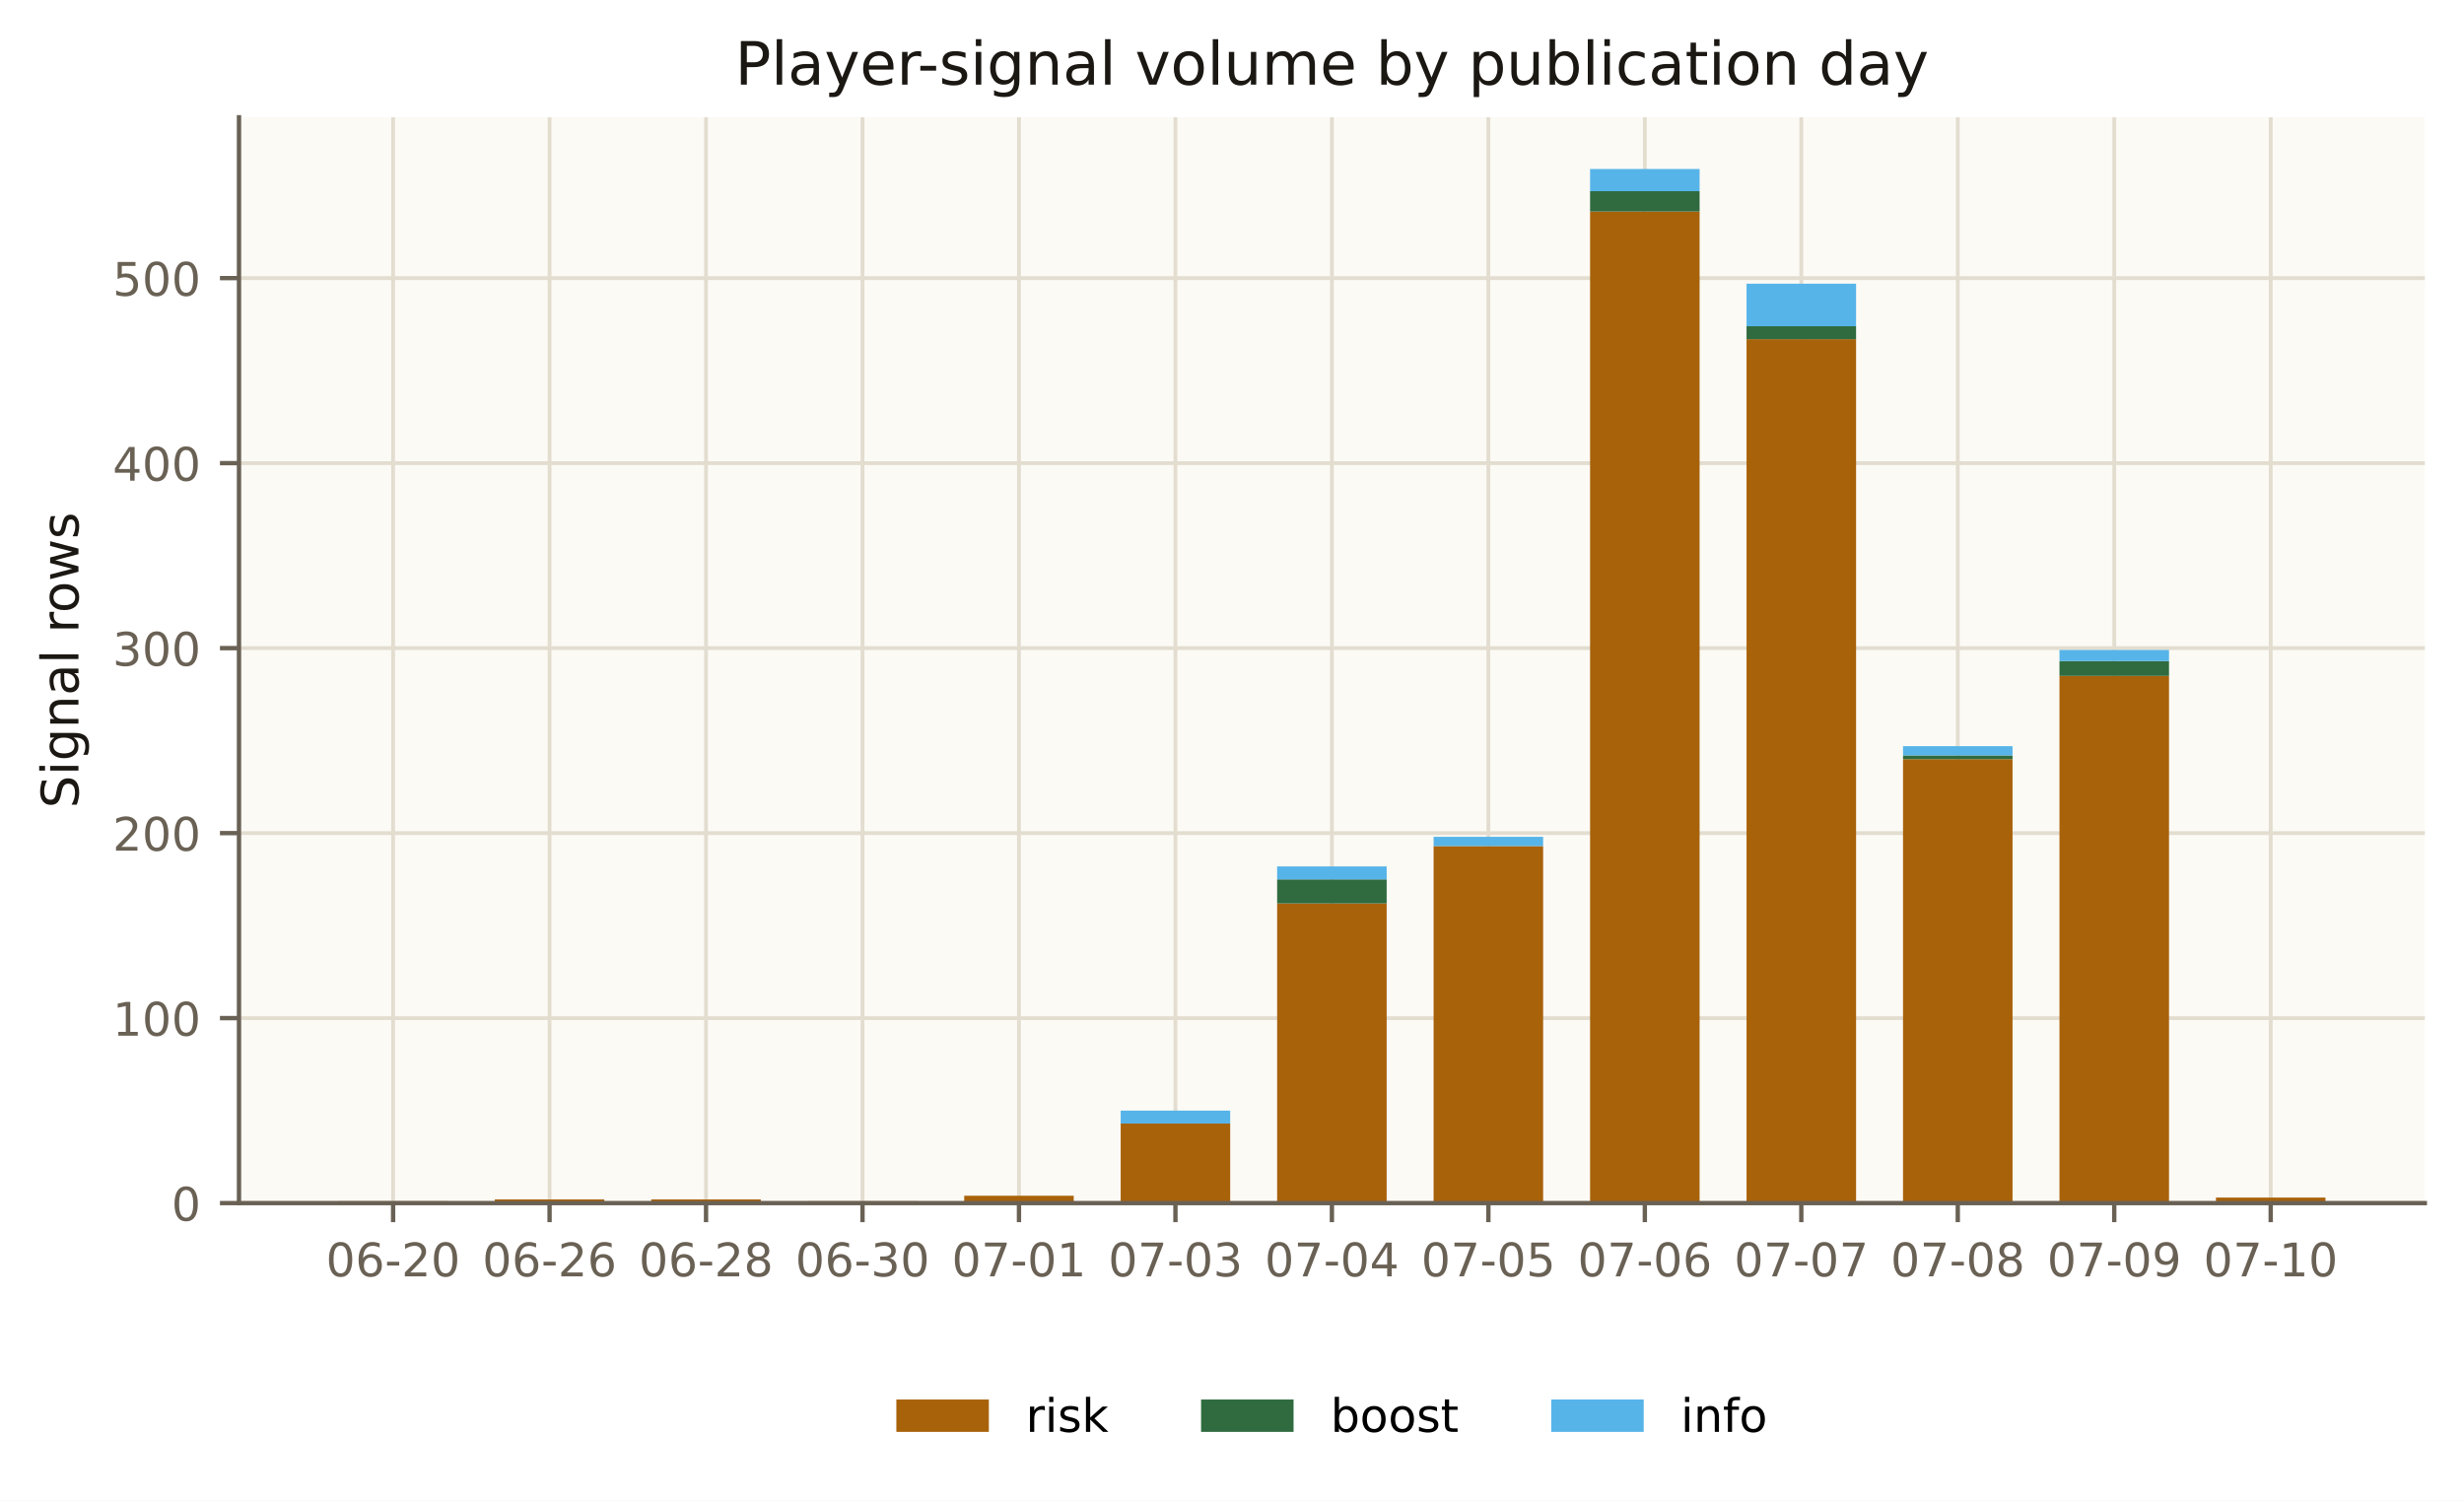
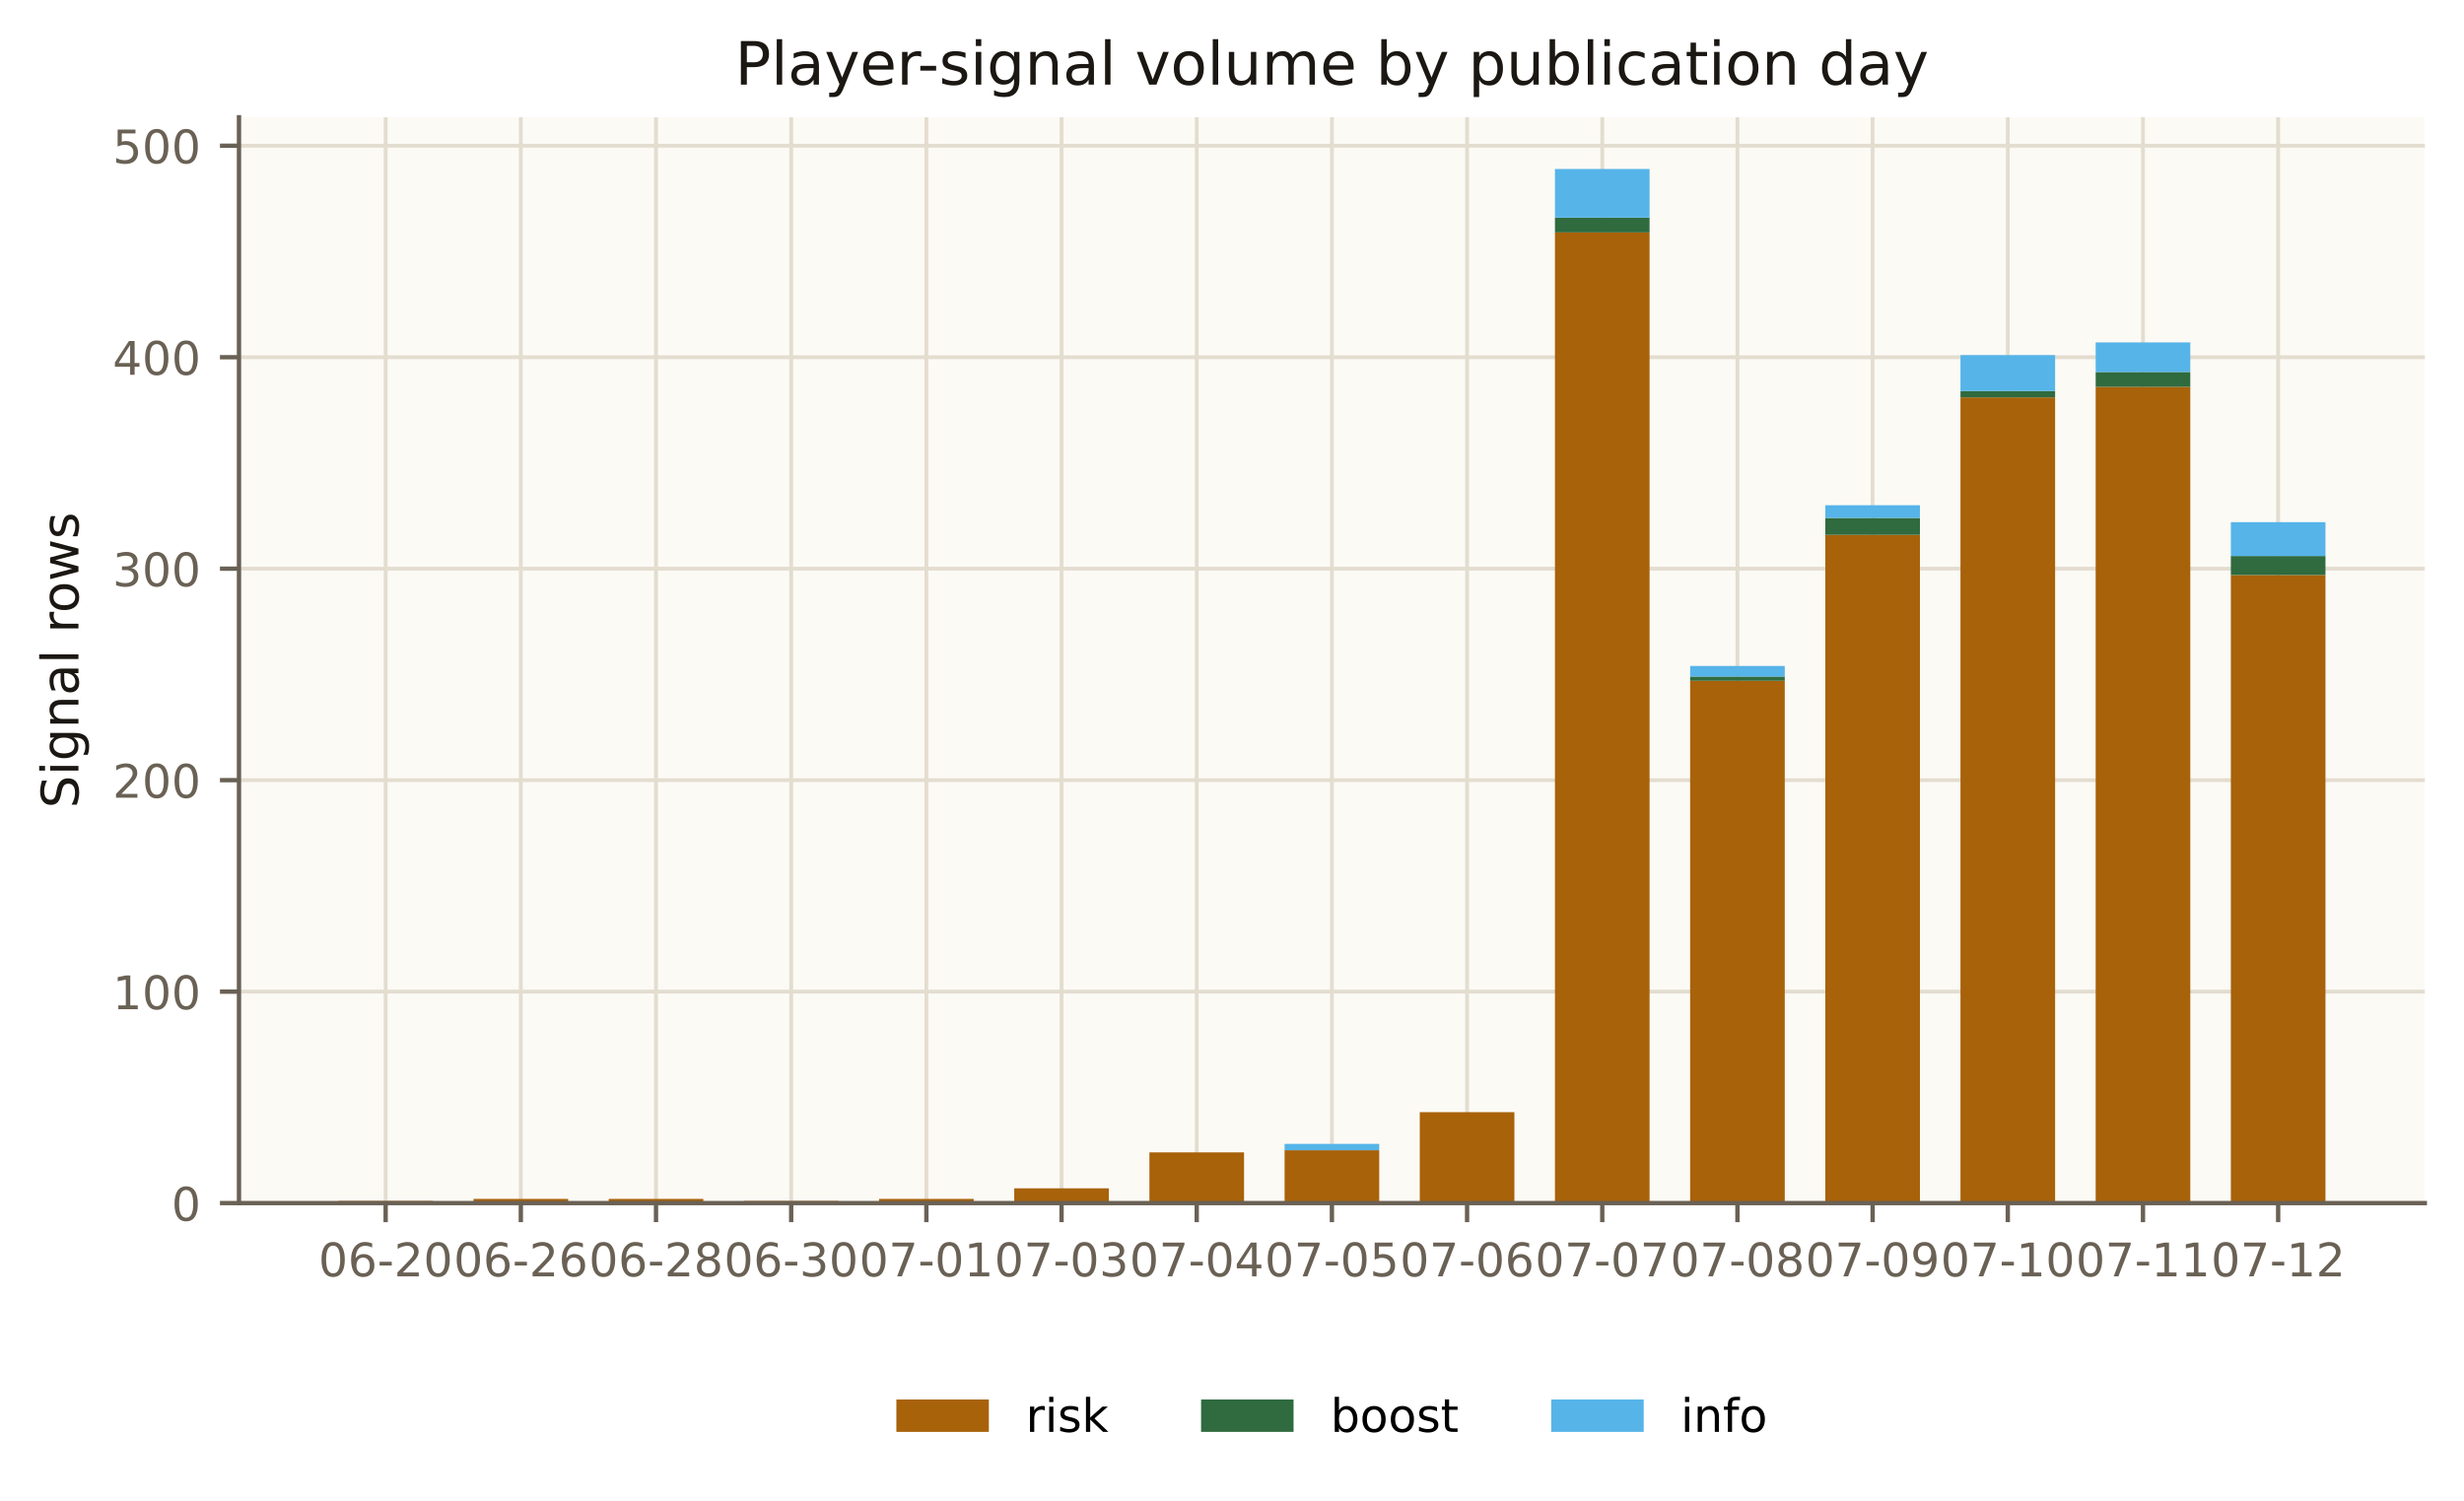
<svg xmlns="http://www.w3.org/2000/svg" xmlns:xlink="http://www.w3.org/1999/xlink" width="452.885pt" height="275.835pt" viewBox="0 0 452.885 275.835" version="1.1">
  <defs>
    <style type="text/css">*{stroke-linejoin: round; stroke-linecap: butt}</style>
  </defs>
  <g id="figure_1">
    <g id="patch_1">
      <path d="M 0 275.835  L 452.885 275.835  L 452.885 0  L 0 0  z " style="fill: #ffffff" />
    </g>
    <g id="axes_1">
      <g id="patch_2">
        <path d="M 43.925 221.142  L 445.685 221.142  L 445.685 21.558  L 43.925 21.558  z " style="fill: #fcfaf5" />
      </g>
      <g id="matplotlib.axis_1">
        <g id="xtick_1">
          <g id="line2d_1">
-             <path d="M 72.253 221.142  L 72.253 21.558  " clip-path="url(#pa10814e034)" style="fill: none; stroke: #e3ddd0; stroke-width: 0.7; stroke-linecap: square" />
+             <path d="M 70.883 221.142  L 70.883 21.558  " clip-path="url(#p9801a7ee42)" style="fill: none; stroke: #e3ddd0; stroke-width: 0.7; stroke-linecap: square" />
          </g>
          <g id="line2d_2">
            <defs>
-               <path id="md6a01dffe2" d="M 0 0  L 0 3.5  " style="stroke: #6a6155; stroke-width: 0.8" />
+               <path id="m5478658d5c" d="M 0 0  L 0 3.5  " style="stroke: #6a6155; stroke-width: 0.8" />
            </defs>
            <g>
-               <use xlink:href="#md6a01dffe2" x="72.253" y="221.142" style="fill: #6a6155; stroke: #6a6155; stroke-width: 0.8" />
+               <use xlink:href="#m5478658d5c" x="70.883" y="221.142" style="fill: #6a6155; stroke: #6a6155; stroke-width: 0.8" />
            </g>
          </g>
          <g id="text_1">
-             <text style="font-size: 8.5px; font-family: 'DejaVu Sans', 'Helvetica', 'Arial', sans-serif; text-anchor: middle; fill: #6a6155" x="72.253" y="234.6" transform="rotate(-0 72.2525 234.6003)">06-20</text>
+             <text style="font-size: 8.5px; font-family: 'DejaVu Sans', 'Helvetica', 'Arial', sans-serif; text-anchor: middle; fill: #6a6155" x="70.883" y="234.6" transform="rotate(-0 70.88304 234.6003)">06-20</text>
          </g>
        </g>
        <g id="xtick_2">
          <g id="line2d_3">
-             <path d="M 101.011 221.142  L 101.011 21.558  " clip-path="url(#pa10814e034)" style="fill: none; stroke: #e3ddd0; stroke-width: 0.7; stroke-linecap: square" />
+             <path d="M 95.729 221.142  L 95.729 21.558  " clip-path="url(#p9801a7ee42)" style="fill: none; stroke: #e3ddd0; stroke-width: 0.7; stroke-linecap: square" />
          </g>
          <g id="line2d_4">
            <g>
-               <use xlink:href="#md6a01dffe2" x="101.011" y="221.142" style="fill: #6a6155; stroke: #6a6155; stroke-width: 0.8" />
+               <use xlink:href="#m5478658d5c" x="95.729" y="221.142" style="fill: #6a6155; stroke: #6a6155; stroke-width: 0.8" />
            </g>
          </g>
          <g id="text_2">
-             <text style="font-size: 8.5px; font-family: 'DejaVu Sans', 'Helvetica', 'Arial', sans-serif; text-anchor: middle; fill: #6a6155" x="101.011" y="234.6" transform="rotate(-0 101.0113 234.6003)">06-26</text>
+             <text style="font-size: 8.5px; font-family: 'DejaVu Sans', 'Helvetica', 'Arial', sans-serif; text-anchor: middle; fill: #6a6155" x="95.729" y="234.6" transform="rotate(-0 95.72905 234.6003)">06-26</text>
          </g>
        </g>
        <g id="xtick_3">
          <g id="line2d_5">
-             <path d="M 129.77 221.142  L 129.77 21.558  " clip-path="url(#pa10814e034)" style="fill: none; stroke: #e3ddd0; stroke-width: 0.7; stroke-linecap: square" />
+             <path d="M 120.575 221.142  L 120.575 21.558  " clip-path="url(#p9801a7ee42)" style="fill: none; stroke: #e3ddd0; stroke-width: 0.7; stroke-linecap: square" />
          </g>
          <g id="line2d_6">
            <g>
-               <use xlink:href="#md6a01dffe2" x="129.77" y="221.142" style="fill: #6a6155; stroke: #6a6155; stroke-width: 0.8" />
+               <use xlink:href="#m5478658d5c" x="120.575" y="221.142" style="fill: #6a6155; stroke: #6a6155; stroke-width: 0.8" />
            </g>
          </g>
          <g id="text_3">
-             <text style="font-size: 8.5px; font-family: 'DejaVu Sans', 'Helvetica', 'Arial', sans-serif; text-anchor: middle; fill: #6a6155" x="129.77" y="234.6" transform="rotate(-0 129.77 234.6003)">06-28</text>
+             <text style="font-size: 8.5px; font-family: 'DejaVu Sans', 'Helvetica', 'Arial', sans-serif; text-anchor: middle; fill: #6a6155" x="120.575" y="234.6" transform="rotate(-0 120.5751 234.6003)">06-28</text>
          </g>
        </g>
        <g id="xtick_4">
          <g id="line2d_7">
-             <path d="M 158.529 221.142  L 158.529 21.558  " clip-path="url(#pa10814e034)" style="fill: none; stroke: #e3ddd0; stroke-width: 0.7; stroke-linecap: square" />
+             <path d="M 145.421 221.142  L 145.421 21.558  " clip-path="url(#p9801a7ee42)" style="fill: none; stroke: #e3ddd0; stroke-width: 0.7; stroke-linecap: square" />
          </g>
          <g id="line2d_8">
            <g>
-               <use xlink:href="#md6a01dffe2" x="158.529" y="221.142" style="fill: #6a6155; stroke: #6a6155; stroke-width: 0.8" />
+               <use xlink:href="#m5478658d5c" x="145.421" y="221.142" style="fill: #6a6155; stroke: #6a6155; stroke-width: 0.8" />
            </g>
          </g>
          <g id="text_4">
-             <text style="font-size: 8.5px; font-family: 'DejaVu Sans', 'Helvetica', 'Arial', sans-serif; text-anchor: middle; fill: #6a6155" x="158.529" y="234.6" transform="rotate(-0 158.5288 234.6003)">06-30</text>
+             <text style="font-size: 8.5px; font-family: 'DejaVu Sans', 'Helvetica', 'Arial', sans-serif; text-anchor: middle; fill: #6a6155" x="145.421" y="234.6" transform="rotate(-0 145.4211 234.6003)">06-30</text>
          </g>
        </g>
        <g id="xtick_5">
          <g id="line2d_9">
-             <path d="M 187.288 221.142  L 187.288 21.558  " clip-path="url(#pa10814e034)" style="fill: none; stroke: #e3ddd0; stroke-width: 0.7; stroke-linecap: square" />
+             <path d="M 170.267 221.142  L 170.267 21.558  " clip-path="url(#p9801a7ee42)" style="fill: none; stroke: #e3ddd0; stroke-width: 0.7; stroke-linecap: square" />
          </g>
          <g id="line2d_10">
            <g>
-               <use xlink:href="#md6a01dffe2" x="187.288" y="221.142" style="fill: #6a6155; stroke: #6a6155; stroke-width: 0.8" />
+               <use xlink:href="#m5478658d5c" x="170.267" y="221.142" style="fill: #6a6155; stroke: #6a6155; stroke-width: 0.8" />
            </g>
          </g>
          <g id="text_5">
-             <text style="font-size: 8.5px; font-family: 'DejaVu Sans', 'Helvetica', 'Arial', sans-serif; text-anchor: middle; fill: #6a6155" x="187.288" y="234.6" transform="rotate(-0 187.2876 234.6003)">07-01</text>
+             <text style="font-size: 8.5px; font-family: 'DejaVu Sans', 'Helvetica', 'Arial', sans-serif; text-anchor: middle; fill: #6a6155" x="170.267" y="234.6" transform="rotate(-0 170.2671 234.6003)">07-01</text>
          </g>
        </g>
        <g id="xtick_6">
          <g id="line2d_11">
-             <path d="M 216.046 221.142  L 216.046 21.558  " clip-path="url(#pa10814e034)" style="fill: none; stroke: #e3ddd0; stroke-width: 0.7; stroke-linecap: square" />
+             <path d="M 195.113 221.142  L 195.113 21.558  " clip-path="url(#p9801a7ee42)" style="fill: none; stroke: #e3ddd0; stroke-width: 0.7; stroke-linecap: square" />
          </g>
          <g id="line2d_12">
            <g>
-               <use xlink:href="#md6a01dffe2" x="216.046" y="221.142" style="fill: #6a6155; stroke: #6a6155; stroke-width: 0.8" />
+               <use xlink:href="#m5478658d5c" x="195.113" y="221.142" style="fill: #6a6155; stroke: #6a6155; stroke-width: 0.8" />
            </g>
          </g>
          <g id="text_6">
-             <text style="font-size: 8.5px; font-family: 'DejaVu Sans', 'Helvetica', 'Arial', sans-serif; text-anchor: middle; fill: #6a6155" x="216.046" y="234.6" transform="rotate(-0 216.0463 234.6003)">07-03</text>
+             <text style="font-size: 8.5px; font-family: 'DejaVu Sans', 'Helvetica', 'Arial', sans-serif; text-anchor: middle; fill: #6a6155" x="195.113" y="234.6" transform="rotate(-0 195.1131 234.6003)">07-03</text>
          </g>
        </g>
        <g id="xtick_7">
          <g id="line2d_13">
-             <path d="M 244.805 221.142  L 244.805 21.558  " clip-path="url(#pa10814e034)" style="fill: none; stroke: #e3ddd0; stroke-width: 0.7; stroke-linecap: square" />
+             <path d="M 219.959 221.142  L 219.959 21.558  " clip-path="url(#p9801a7ee42)" style="fill: none; stroke: #e3ddd0; stroke-width: 0.7; stroke-linecap: square" />
          </g>
          <g id="line2d_14">
            <g>
-               <use xlink:href="#md6a01dffe2" x="244.805" y="221.142" style="fill: #6a6155; stroke: #6a6155; stroke-width: 0.8" />
+               <use xlink:href="#m5478658d5c" x="219.959" y="221.142" style="fill: #6a6155; stroke: #6a6155; stroke-width: 0.8" />
            </g>
          </g>
          <g id="text_7">
-             <text style="font-size: 8.5px; font-family: 'DejaVu Sans', 'Helvetica', 'Arial', sans-serif; text-anchor: middle; fill: #6a6155" x="244.805" y="234.6" transform="rotate(-0 244.8051 234.6003)">07-04</text>
+             <text style="font-size: 8.5px; font-family: 'DejaVu Sans', 'Helvetica', 'Arial', sans-serif; text-anchor: middle; fill: #6a6155" x="219.959" y="234.6" transform="rotate(-0 219.9591 234.6003)">07-04</text>
          </g>
        </g>
        <g id="xtick_8">
          <g id="line2d_15">
-             <path d="M 273.564 221.142  L 273.564 21.558  " clip-path="url(#pa10814e034)" style="fill: none; stroke: #e3ddd0; stroke-width: 0.7; stroke-linecap: square" />
+             <path d="M 244.805 221.142  L 244.805 21.558  " clip-path="url(#p9801a7ee42)" style="fill: none; stroke: #e3ddd0; stroke-width: 0.7; stroke-linecap: square" />
          </g>
          <g id="line2d_16">
            <g>
-               <use xlink:href="#md6a01dffe2" x="273.564" y="221.142" style="fill: #6a6155; stroke: #6a6155; stroke-width: 0.8" />
+               <use xlink:href="#m5478658d5c" x="244.805" y="221.142" style="fill: #6a6155; stroke: #6a6155; stroke-width: 0.8" />
            </g>
          </g>
          <g id="text_8">
-             <text style="font-size: 8.5px; font-family: 'DejaVu Sans', 'Helvetica', 'Arial', sans-serif; text-anchor: middle; fill: #6a6155" x="273.564" y="234.6" transform="rotate(-0 273.5639 234.6003)">07-05</text>
+             <text style="font-size: 8.5px; font-family: 'DejaVu Sans', 'Helvetica', 'Arial', sans-serif; text-anchor: middle; fill: #6a6155" x="244.805" y="234.6" transform="rotate(-0 244.8051 234.6003)">07-05</text>
          </g>
        </g>
        <g id="xtick_9">
          <g id="line2d_17">
-             <path d="M 302.323 221.142  L 302.323 21.558  " clip-path="url(#pa10814e034)" style="fill: none; stroke: #e3ddd0; stroke-width: 0.7; stroke-linecap: square" />
+             <path d="M 269.651 221.142  L 269.651 21.558  " clip-path="url(#p9801a7ee42)" style="fill: none; stroke: #e3ddd0; stroke-width: 0.7; stroke-linecap: square" />
          </g>
          <g id="line2d_18">
            <g>
-               <use xlink:href="#md6a01dffe2" x="302.323" y="221.142" style="fill: #6a6155; stroke: #6a6155; stroke-width: 0.8" />
+               <use xlink:href="#m5478658d5c" x="269.651" y="221.142" style="fill: #6a6155; stroke: #6a6155; stroke-width: 0.8" />
            </g>
          </g>
          <g id="text_9">
-             <text style="font-size: 8.5px; font-family: 'DejaVu Sans', 'Helvetica', 'Arial', sans-serif; text-anchor: middle; fill: #6a6155" x="302.323" y="234.6" transform="rotate(-0 302.3227 234.6003)">07-06</text>
+             <text style="font-size: 8.5px; font-family: 'DejaVu Sans', 'Helvetica', 'Arial', sans-serif; text-anchor: middle; fill: #6a6155" x="269.651" y="234.6" transform="rotate(-0 269.6511 234.6003)">07-06</text>
          </g>
        </g>
        <g id="xtick_10">
          <g id="line2d_19">
-             <path d="M 331.081 221.142  L 331.081 21.558  " clip-path="url(#pa10814e034)" style="fill: none; stroke: #e3ddd0; stroke-width: 0.7; stroke-linecap: square" />
+             <path d="M 294.497 221.142  L 294.497 21.558  " clip-path="url(#p9801a7ee42)" style="fill: none; stroke: #e3ddd0; stroke-width: 0.7; stroke-linecap: square" />
          </g>
          <g id="line2d_20">
            <g>
-               <use xlink:href="#md6a01dffe2" x="331.081" y="221.142" style="fill: #6a6155; stroke: #6a6155; stroke-width: 0.8" />
+               <use xlink:href="#m5478658d5c" x="294.497" y="221.142" style="fill: #6a6155; stroke: #6a6155; stroke-width: 0.8" />
            </g>
          </g>
          <g id="text_10">
-             <text style="font-size: 8.5px; font-family: 'DejaVu Sans', 'Helvetica', 'Arial', sans-serif; text-anchor: middle; fill: #6a6155" x="331.081" y="234.6" transform="rotate(-0 331.0814 234.6003)">07-07</text>
+             <text style="font-size: 8.5px; font-family: 'DejaVu Sans', 'Helvetica', 'Arial', sans-serif; text-anchor: middle; fill: #6a6155" x="294.497" y="234.6" transform="rotate(-0 294.4971 234.6003)">07-07</text>
          </g>
        </g>
        <g id="xtick_11">
          <g id="line2d_21">
-             <path d="M 359.84 221.142  L 359.84 21.558  " clip-path="url(#pa10814e034)" style="fill: none; stroke: #e3ddd0; stroke-width: 0.7; stroke-linecap: square" />
+             <path d="M 319.343 221.142  L 319.343 21.558  " clip-path="url(#p9801a7ee42)" style="fill: none; stroke: #e3ddd0; stroke-width: 0.7; stroke-linecap: square" />
          </g>
          <g id="line2d_22">
            <g>
-               <use xlink:href="#md6a01dffe2" x="359.84" y="221.142" style="fill: #6a6155; stroke: #6a6155; stroke-width: 0.8" />
+               <use xlink:href="#m5478658d5c" x="319.343" y="221.142" style="fill: #6a6155; stroke: #6a6155; stroke-width: 0.8" />
            </g>
          </g>
          <g id="text_11">
-             <text style="font-size: 8.5px; font-family: 'DejaVu Sans', 'Helvetica', 'Arial', sans-serif; text-anchor: middle; fill: #6a6155" x="359.84" y="234.6" transform="rotate(-0 359.8402 234.6003)">07-08</text>
+             <text style="font-size: 8.5px; font-family: 'DejaVu Sans', 'Helvetica', 'Arial', sans-serif; text-anchor: middle; fill: #6a6155" x="319.343" y="234.6" transform="rotate(-0 319.3432 234.6003)">07-08</text>
          </g>
        </g>
        <g id="xtick_12">
          <g id="line2d_23">
-             <path d="M 388.599 221.142  L 388.599 21.558  " clip-path="url(#pa10814e034)" style="fill: none; stroke: #e3ddd0; stroke-width: 0.7; stroke-linecap: square" />
+             <path d="M 344.189 221.142  L 344.189 21.558  " clip-path="url(#p9801a7ee42)" style="fill: none; stroke: #e3ddd0; stroke-width: 0.7; stroke-linecap: square" />
          </g>
          <g id="line2d_24">
            <g>
-               <use xlink:href="#md6a01dffe2" x="388.599" y="221.142" style="fill: #6a6155; stroke: #6a6155; stroke-width: 0.8" />
+               <use xlink:href="#m5478658d5c" x="344.189" y="221.142" style="fill: #6a6155; stroke: #6a6155; stroke-width: 0.8" />
            </g>
          </g>
          <g id="text_12">
-             <text style="font-size: 8.5px; font-family: 'DejaVu Sans', 'Helvetica', 'Arial', sans-serif; text-anchor: middle; fill: #6a6155" x="388.599" y="234.6" transform="rotate(-0 388.599 234.6003)">07-09</text>
+             <text style="font-size: 8.5px; font-family: 'DejaVu Sans', 'Helvetica', 'Arial', sans-serif; text-anchor: middle; fill: #6a6155" x="344.189" y="234.6" transform="rotate(-0 344.1892 234.6003)">07-09</text>
          </g>
        </g>
        <g id="xtick_13">
          <g id="line2d_25">
-             <path d="M 417.358 221.142  L 417.358 21.558  " clip-path="url(#pa10814e034)" style="fill: none; stroke: #e3ddd0; stroke-width: 0.7; stroke-linecap: square" />
+             <path d="M 369.035 221.142  L 369.035 21.558  " clip-path="url(#p9801a7ee42)" style="fill: none; stroke: #e3ddd0; stroke-width: 0.7; stroke-linecap: square" />
          </g>
          <g id="line2d_26">
            <g>
-               <use xlink:href="#md6a01dffe2" x="417.358" y="221.142" style="fill: #6a6155; stroke: #6a6155; stroke-width: 0.8" />
+               <use xlink:href="#m5478658d5c" x="369.035" y="221.142" style="fill: #6a6155; stroke: #6a6155; stroke-width: 0.8" />
            </g>
          </g>
          <g id="text_13">
-             <text style="font-size: 8.5px; font-family: 'DejaVu Sans', 'Helvetica', 'Arial', sans-serif; text-anchor: middle; fill: #6a6155" x="417.358" y="234.6" transform="rotate(-0 417.3577 234.6003)">07-10</text>
+             <text style="font-size: 8.5px; font-family: 'DejaVu Sans', 'Helvetica', 'Arial', sans-serif; text-anchor: middle; fill: #6a6155" x="369.035" y="234.6" transform="rotate(-0 369.0352 234.6003)">07-10</text>
+           </g>
+         </g>
+         <g id="xtick_14">
+           <g id="line2d_27">
+             <path d="M 393.881 221.142  L 393.881 21.558  " clip-path="url(#p9801a7ee42)" style="fill: none; stroke: #e3ddd0; stroke-width: 0.7; stroke-linecap: square" />
+           </g>
+           <g id="line2d_28">
+             <g>
+               <use xlink:href="#m5478658d5c" x="393.881" y="221.142" style="fill: #6a6155; stroke: #6a6155; stroke-width: 0.8" />
+             </g>
+           </g>
+           <g id="text_14">
+             <text style="font-size: 8.5px; font-family: 'DejaVu Sans', 'Helvetica', 'Arial', sans-serif; text-anchor: middle; fill: #6a6155" x="393.881" y="234.6" transform="rotate(-0 393.8812 234.6003)">07-11</text>
+           </g>
+         </g>
+         <g id="xtick_15">
+           <g id="line2d_29">
+             <path d="M 418.727 221.142  L 418.727 21.558  " clip-path="url(#p9801a7ee42)" style="fill: none; stroke: #e3ddd0; stroke-width: 0.7; stroke-linecap: square" />
+           </g>
+           <g id="line2d_30">
+             <g>
+               <use xlink:href="#m5478658d5c" x="418.727" y="221.142" style="fill: #6a6155; stroke: #6a6155; stroke-width: 0.8" />
+             </g>
+           </g>
+           <g id="text_15">
+             <text style="font-size: 8.5px; font-family: 'DejaVu Sans', 'Helvetica', 'Arial', sans-serif; text-anchor: middle; fill: #6a6155" x="418.727" y="234.6" transform="rotate(-0 418.7272 234.6003)">07-12</text>
          </g>
        </g>
      </g>
      <g id="matplotlib.axis_2">
        <g id="ytick_1">
-           <g id="line2d_27">
-             <path d="M 43.925 221.142  L 445.685 221.142  " clip-path="url(#pa10814e034)" style="fill: none; stroke: #e3ddd0; stroke-width: 0.7; stroke-linecap: square" />
-           </g>
-           <g id="line2d_28">
+           <g id="line2d_31">
+             <path d="M 43.925 221.142  L 445.685 221.142  " clip-path="url(#p9801a7ee42)" style="fill: none; stroke: #e3ddd0; stroke-width: 0.7; stroke-linecap: square" />
+           </g>
+           <g id="line2d_32">
            <defs>
-               <path id="m9191f9f362" d="M 0 0  L -3.5 0  " style="stroke: #6a6155; stroke-width: 0.8" />
+               <path id="mef441cd680" d="M 0 0  L -3.5 0  " style="stroke: #6a6155; stroke-width: 0.8" />
            </defs>
            <g>
-               <use xlink:href="#m9191f9f362" x="43.925" y="221.142" style="fill: #6a6155; stroke: #6a6155; stroke-width: 0.8" />
-             </g>
-           </g>
-           <g id="text_14">
+               <use xlink:href="#mef441cd680" x="43.925" y="221.142" style="fill: #6a6155; stroke: #6a6155; stroke-width: 0.8" />
+             </g>
+           </g>
+           <g id="text_16">
            <text style="font-size: 8.5px; font-family: 'DejaVu Sans', 'Helvetica', 'Arial', sans-serif; text-anchor: end; fill: #6a6155" x="36.925" y="224.371" transform="rotate(-0 36.92512 224.3713)">0</text>
          </g>
        </g>
        <g id="ytick_2">
-           <g id="line2d_29">
-             <path d="M 43.925 187.139  L 445.685 187.139  " clip-path="url(#pa10814e034)" style="fill: none; stroke: #e3ddd0; stroke-width: 0.7; stroke-linecap: square" />
-           </g>
-           <g id="line2d_30">
-             <g>
-               <use xlink:href="#m9191f9f362" x="43.925" y="187.139" style="fill: #6a6155; stroke: #6a6155; stroke-width: 0.8" />
-             </g>
-           </g>
-           <g id="text_15">
-             <text style="font-size: 8.5px; font-family: 'DejaVu Sans', 'Helvetica', 'Arial', sans-serif; text-anchor: end; fill: #6a6155" x="36.925" y="190.368" transform="rotate(-0 36.92512 190.3677)">100</text>
+           <g id="line2d_33">
+             <path d="M 43.925 182.271  L 445.685 182.271  " clip-path="url(#p9801a7ee42)" style="fill: none; stroke: #e3ddd0; stroke-width: 0.7; stroke-linecap: square" />
+           </g>
+           <g id="line2d_34">
+             <g>
+               <use xlink:href="#mef441cd680" x="43.925" y="182.271" style="fill: #6a6155; stroke: #6a6155; stroke-width: 0.8" />
+             </g>
+           </g>
+           <g id="text_17">
+             <text style="font-size: 8.5px; font-family: 'DejaVu Sans', 'Helvetica', 'Arial', sans-serif; text-anchor: end; fill: #6a6155" x="36.925" y="185.5" transform="rotate(-0 36.92512 185.5001)">100</text>
          </g>
        </g>
        <g id="ytick_3">
-           <g id="line2d_31">
-             <path d="M 43.925 153.135  L 445.685 153.135  " clip-path="url(#pa10814e034)" style="fill: none; stroke: #e3ddd0; stroke-width: 0.7; stroke-linecap: square" />
-           </g>
-           <g id="line2d_32">
-             <g>
-               <use xlink:href="#m9191f9f362" x="43.925" y="153.135" style="fill: #6a6155; stroke: #6a6155; stroke-width: 0.8" />
-             </g>
-           </g>
-           <g id="text_16">
-             <text style="font-size: 8.5px; font-family: 'DejaVu Sans', 'Helvetica', 'Arial', sans-serif; text-anchor: end; fill: #6a6155" x="36.925" y="156.364" transform="rotate(-0 36.92512 156.3641)">200</text>
+           <g id="line2d_35">
+             <path d="M 43.925 143.4  L 445.685 143.4  " clip-path="url(#p9801a7ee42)" style="fill: none; stroke: #e3ddd0; stroke-width: 0.7; stroke-linecap: square" />
+           </g>
+           <g id="line2d_36">
+             <g>
+               <use xlink:href="#mef441cd680" x="43.925" y="143.4" style="fill: #6a6155; stroke: #6a6155; stroke-width: 0.8" />
+             </g>
+           </g>
+           <g id="text_18">
+             <text style="font-size: 8.5px; font-family: 'DejaVu Sans', 'Helvetica', 'Arial', sans-serif; text-anchor: end; fill: #6a6155" x="36.925" y="146.629" transform="rotate(-0 36.92512 146.629)">200</text>
          </g>
        </g>
        <g id="ytick_4">
-           <g id="line2d_33">
-             <path d="M 43.925 119.132  L 445.685 119.132  " clip-path="url(#pa10814e034)" style="fill: none; stroke: #e3ddd0; stroke-width: 0.7; stroke-linecap: square" />
-           </g>
-           <g id="line2d_34">
-             <g>
-               <use xlink:href="#m9191f9f362" x="43.925" y="119.132" style="fill: #6a6155; stroke: #6a6155; stroke-width: 0.8" />
-             </g>
-           </g>
-           <g id="text_17">
-             <text style="font-size: 8.5px; font-family: 'DejaVu Sans', 'Helvetica', 'Arial', sans-serif; text-anchor: end; fill: #6a6155" x="36.925" y="122.361" transform="rotate(-0 36.92512 122.3606)">300</text>
+           <g id="line2d_37">
+             <path d="M 43.925 104.529  L 445.685 104.529  " clip-path="url(#p9801a7ee42)" style="fill: none; stroke: #e3ddd0; stroke-width: 0.7; stroke-linecap: square" />
+           </g>
+           <g id="line2d_38">
+             <g>
+               <use xlink:href="#mef441cd680" x="43.925" y="104.529" style="fill: #6a6155; stroke: #6a6155; stroke-width: 0.8" />
+             </g>
+           </g>
+           <g id="text_19">
+             <text style="font-size: 8.5px; font-family: 'DejaVu Sans', 'Helvetica', 'Arial', sans-serif; text-anchor: end; fill: #6a6155" x="36.925" y="107.758" transform="rotate(-0 36.92512 107.7578)">300</text>
          </g>
        </g>
        <g id="ytick_5">
-           <g id="line2d_35">
-             <path d="M 43.925 85.128  L 445.685 85.128  " clip-path="url(#pa10814e034)" style="fill: none; stroke: #e3ddd0; stroke-width: 0.7; stroke-linecap: square" />
-           </g>
-           <g id="line2d_36">
-             <g>
-               <use xlink:href="#m9191f9f362" x="43.925" y="85.128" style="fill: #6a6155; stroke: #6a6155; stroke-width: 0.8" />
-             </g>
-           </g>
-           <g id="text_18">
-             <text style="font-size: 8.5px; font-family: 'DejaVu Sans', 'Helvetica', 'Arial', sans-serif; text-anchor: end; fill: #6a6155" x="36.925" y="88.357" transform="rotate(-0 36.92512 88.35697)">400</text>
+           <g id="line2d_39">
+             <path d="M 43.925 65.658  L 445.685 65.658  " clip-path="url(#p9801a7ee42)" style="fill: none; stroke: #e3ddd0; stroke-width: 0.7; stroke-linecap: square" />
+           </g>
+           <g id="line2d_40">
+             <g>
+               <use xlink:href="#mef441cd680" x="43.925" y="65.658" style="fill: #6a6155; stroke: #6a6155; stroke-width: 0.8" />
+             </g>
+           </g>
+           <g id="text_20">
+             <text style="font-size: 8.5px; font-family: 'DejaVu Sans', 'Helvetica', 'Arial', sans-serif; text-anchor: end; fill: #6a6155" x="36.925" y="68.887" transform="rotate(-0 36.92512 68.88662)">400</text>
          </g>
        </g>
        <g id="ytick_6">
-           <g id="line2d_37">
-             <path d="M 43.925 51.124  L 445.685 51.124  " clip-path="url(#pa10814e034)" style="fill: none; stroke: #e3ddd0; stroke-width: 0.7; stroke-linecap: square" />
-           </g>
-           <g id="line2d_38">
-             <g>
-               <use xlink:href="#m9191f9f362" x="43.925" y="51.124" style="fill: #6a6155; stroke: #6a6155; stroke-width: 0.8" />
-             </g>
-           </g>
-           <g id="text_19">
-             <text style="font-size: 8.5px; font-family: 'DejaVu Sans', 'Helvetica', 'Arial', sans-serif; text-anchor: end; fill: #6a6155" x="36.925" y="54.353" transform="rotate(-0 36.92512 54.3534)">500</text>
-           </g>
-         </g>
-         <g id="text_20">
+           <g id="line2d_41">
+             <path d="M 43.925 26.786  L 445.685 26.786  " clip-path="url(#p9801a7ee42)" style="fill: none; stroke: #e3ddd0; stroke-width: 0.7; stroke-linecap: square" />
+           </g>
+           <g id="line2d_42">
+             <g>
+               <use xlink:href="#mef441cd680" x="43.925" y="26.786" style="fill: #6a6155; stroke: #6a6155; stroke-width: 0.8" />
+             </g>
+           </g>
+           <g id="text_21">
+             <text style="font-size: 8.5px; font-family: 'DejaVu Sans', 'Helvetica', 'Arial', sans-serif; text-anchor: end; fill: #6a6155" x="36.925" y="30.015" transform="rotate(-0 36.92512 30.01546)">500</text>
+           </g>
+         </g>
+         <g id="text_22">
          <text style="font-size: 9.5px; font-family: 'DejaVu Sans', 'Helvetica', 'Arial', sans-serif; text-anchor: middle; fill: #1b1712" x="14.419" y="121.35" transform="rotate(-90 14.41852 121.3503)">Signal rows</text>
        </g>
      </g>
      <g id="patch_3">
-         <path d="M 62.187 221.142  L 82.318 221.142  L 82.318 220.802  L 62.187 220.802  z " clip-path="url(#pa10814e034)" style="fill: #a8620a" />
+         <path d="M 62.187 221.142  L 79.579 221.142  L 79.579 220.754  L 62.187 220.754  z " clip-path="url(#p9801a7ee42)" style="fill: #a8620a" />
      </g>
      <g id="patch_4">
-         <path d="M 90.946 221.142  L 111.077 221.142  L 111.077 220.462  L 90.946 220.462  z " clip-path="url(#pa10814e034)" style="fill: #a8620a" />
+         <path d="M 87.033 221.142  L 104.425 221.142  L 104.425 220.365  L 87.033 220.365  z " clip-path="url(#p9801a7ee42)" style="fill: #a8620a" />
      </g>
      <g id="patch_5">
-         <path d="M 119.704 221.142  L 139.836 221.142  L 139.836 220.462  L 119.704 220.462  z " clip-path="url(#pa10814e034)" style="fill: #a8620a" />
+         <path d="M 111.879 221.142  L 129.271 221.142  L 129.271 220.365  L 111.879 220.365  z " clip-path="url(#p9801a7ee42)" style="fill: #a8620a" />
      </g>
      <g id="patch_6">
-         <path d="M 148.463 221.142  L 168.594 221.142  L 168.594 220.802  L 148.463 220.802  z " clip-path="url(#pa10814e034)" style="fill: #a8620a" />
+         <path d="M 136.725 221.142  L 154.117 221.142  L 154.117 220.754  L 136.725 220.754  z " clip-path="url(#p9801a7ee42)" style="fill: #a8620a" />
      </g>
      <g id="patch_7">
-         <path d="M 177.222 221.142  L 197.353 221.142  L 197.353 219.782  L 177.222 219.782  z " clip-path="url(#pa10814e034)" style="fill: #a8620a" />
+         <path d="M 161.571 221.142  L 178.963 221.142  L 178.963 220.365  L 161.571 220.365  z " clip-path="url(#p9801a7ee42)" style="fill: #a8620a" />
      </g>
      <g id="patch_8">
-         <path d="M 205.981 221.142  L 226.112 221.142  L 226.112 206.521  L 205.981 206.521  z " clip-path="url(#pa10814e034)" style="fill: #a8620a" />
+         <path d="M 186.417 221.142  L 203.809 221.142  L 203.809 218.421  L 186.417 218.421  z " clip-path="url(#p9801a7ee42)" style="fill: #a8620a" />
      </g>
      <g id="patch_9">
-         <path d="M 234.74 221.142  L 254.871 221.142  L 254.871 166.056  L 234.74 166.056  z " clip-path="url(#pa10814e034)" style="fill: #a8620a" />
+         <path d="M 211.263 221.142  L 228.655 221.142  L 228.655 211.813  L 211.263 211.813  z " clip-path="url(#p9801a7ee42)" style="fill: #a8620a" />
      </g>
      <g id="patch_10">
-         <path d="M 263.498 221.142  L 283.629 221.142  L 283.629 155.515  L 263.498 155.515  z " clip-path="url(#pa10814e034)" style="fill: #a8620a" />
+         <path d="M 236.109 221.142  L 253.501 221.142  L 253.501 211.424  L 236.109 211.424  z " clip-path="url(#p9801a7ee42)" style="fill: #a8620a" />
      </g>
      <g id="patch_11">
-         <path d="M 292.257 221.142  L 312.388 221.142  L 312.388 38.883  L 292.257 38.883  z " clip-path="url(#pa10814e034)" style="fill: #a8620a" />
+         <path d="M 260.955 221.142  L 278.347 221.142  L 278.347 204.428  L 260.955 204.428  z " clip-path="url(#p9801a7ee42)" style="fill: #a8620a" />
      </g>
      <g id="patch_12">
-         <path d="M 321.016 221.142  L 341.147 221.142  L 341.147 62.346  L 321.016 62.346  z " clip-path="url(#pa10814e034)" style="fill: #a8620a" />
+         <path d="M 285.801 221.142  L 303.193 221.142  L 303.193 42.724  L 285.801 42.724  z " clip-path="url(#p9801a7ee42)" style="fill: #a8620a" />
      </g>
      <g id="patch_13">
-         <path d="M 349.775 221.142  L 369.906 221.142  L 369.906 139.534  L 349.775 139.534  z " clip-path="url(#pa10814e034)" style="fill: #a8620a" />
+         <path d="M 310.647 221.142  L 328.039 221.142  L 328.039 125.131  L 310.647 125.131  z " clip-path="url(#p9801a7ee42)" style="fill: #a8620a" />
      </g>
      <g id="patch_14">
-         <path d="M 378.533 221.142  L 398.665 221.142  L 398.665 124.232  L 378.533 124.232  z " clip-path="url(#pa10814e034)" style="fill: #a8620a" />
+         <path d="M 335.493 221.142  L 352.885 221.142  L 352.885 98.309  L 335.493 98.309  z " clip-path="url(#p9801a7ee42)" style="fill: #a8620a" />
      </g>
      <g id="patch_15">
-         <path d="M 407.292 221.142  L 427.423 221.142  L 427.423 220.122  L 407.292 220.122  z " clip-path="url(#pa10814e034)" style="fill: #a8620a" />
+         <path d="M 360.339 221.142  L 377.731 221.142  L 377.731 73.043  L 360.339 73.043  z " clip-path="url(#p9801a7ee42)" style="fill: #a8620a" />
      </g>
      <g id="patch_16">
-         <path d="M 62.187 220.802  L 82.318 220.802  L 82.318 220.802  L 62.187 220.802  z " clip-path="url(#pa10814e034)" style="fill: #2f6b3f" />
+         <path d="M 385.185 221.142  L 402.577 221.142  L 402.577 71.1  L 385.185 71.1  z " clip-path="url(#p9801a7ee42)" style="fill: #a8620a" />
      </g>
      <g id="patch_17">
-         <path d="M 90.946 220.462  L 111.077 220.462  L 111.077 220.462  L 90.946 220.462  z " clip-path="url(#pa10814e034)" style="fill: #2f6b3f" />
+         <path d="M 410.031 221.142  L 427.423 221.142  L 427.423 105.695  L 410.031 105.695  z " clip-path="url(#p9801a7ee42)" style="fill: #a8620a" />
      </g>
      <g id="patch_18">
-         <path d="M 119.704 220.462  L 139.836 220.462  L 139.836 220.462  L 119.704 220.462  z " clip-path="url(#pa10814e034)" style="fill: #2f6b3f" />
+         <path d="M 62.187 220.754  L 79.579 220.754  L 79.579 220.754  L 62.187 220.754  z " clip-path="url(#p9801a7ee42)" style="fill: #2f6b3f" />
      </g>
      <g id="patch_19">
-         <path d="M 148.463 220.802  L 168.594 220.802  L 168.594 220.802  L 148.463 220.802  z " clip-path="url(#pa10814e034)" style="fill: #2f6b3f" />
+         <path d="M 87.033 220.365  L 104.425 220.365  L 104.425 220.365  L 87.033 220.365  z " clip-path="url(#p9801a7ee42)" style="fill: #2f6b3f" />
      </g>
      <g id="patch_20">
-         <path d="M 177.222 219.782  L 197.353 219.782  L 197.353 219.782  L 177.222 219.782  z " clip-path="url(#pa10814e034)" style="fill: #2f6b3f" />
+         <path d="M 111.879 220.365  L 129.271 220.365  L 129.271 220.365  L 111.879 220.365  z " clip-path="url(#p9801a7ee42)" style="fill: #2f6b3f" />
      </g>
      <g id="patch_21">
-         <path d="M 205.981 206.521  L 226.112 206.521  L 226.112 206.521  L 205.981 206.521  z " clip-path="url(#pa10814e034)" style="fill: #2f6b3f" />
+         <path d="M 136.725 220.754  L 154.117 220.754  L 154.117 220.754  L 136.725 220.754  z " clip-path="url(#p9801a7ee42)" style="fill: #2f6b3f" />
      </g>
      <g id="patch_22">
-         <path d="M 234.74 166.056  L 254.871 166.056  L 254.871 161.636  L 234.74 161.636  z " clip-path="url(#pa10814e034)" style="fill: #2f6b3f" />
+         <path d="M 161.571 220.365  L 178.963 220.365  L 178.963 220.365  L 161.571 220.365  z " clip-path="url(#p9801a7ee42)" style="fill: #2f6b3f" />
      </g>
      <g id="patch_23">
-         <path d="M 263.498 155.515  L 283.629 155.515  L 283.629 155.515  L 263.498 155.515  z " clip-path="url(#pa10814e034)" style="fill: #2f6b3f" />
+         <path d="M 186.417 218.421  L 203.809 218.421  L 203.809 218.421  L 186.417 218.421  z " clip-path="url(#p9801a7ee42)" style="fill: #2f6b3f" />
      </g>
      <g id="patch_24">
-         <path d="M 292.257 38.883  L 312.388 38.883  L 312.388 35.143  L 292.257 35.143  z " clip-path="url(#pa10814e034)" style="fill: #2f6b3f" />
+         <path d="M 211.263 211.813  L 228.655 211.813  L 228.655 211.813  L 211.263 211.813  z " clip-path="url(#p9801a7ee42)" style="fill: #2f6b3f" />
      </g>
      <g id="patch_25">
-         <path d="M 321.016 62.346  L 341.147 62.346  L 341.147 59.965  L 321.016 59.965  z " clip-path="url(#pa10814e034)" style="fill: #2f6b3f" />
+         <path d="M 236.109 211.424  L 253.501 211.424  L 253.501 211.424  L 236.109 211.424  z " clip-path="url(#p9801a7ee42)" style="fill: #2f6b3f" />
      </g>
      <g id="patch_26">
-         <path d="M 349.775 139.534  L 369.906 139.534  L 369.906 138.854  L 349.775 138.854  z " clip-path="url(#pa10814e034)" style="fill: #2f6b3f" />
+         <path d="M 260.955 204.428  L 278.347 204.428  L 278.347 204.428  L 260.955 204.428  z " clip-path="url(#p9801a7ee42)" style="fill: #2f6b3f" />
      </g>
      <g id="patch_27">
-         <path d="M 378.533 124.232  L 398.665 124.232  L 398.665 121.512  L 378.533 121.512  z " clip-path="url(#pa10814e034)" style="fill: #2f6b3f" />
+         <path d="M 285.801 42.724  L 303.193 42.724  L 303.193 40.003  L 285.801 40.003  z " clip-path="url(#p9801a7ee42)" style="fill: #2f6b3f" />
      </g>
      <g id="patch_28">
-         <path d="M 407.292 220.122  L 427.423 220.122  L 427.423 220.122  L 407.292 220.122  z " clip-path="url(#pa10814e034)" style="fill: #2f6b3f" />
+         <path d="M 310.647 125.131  L 328.039 125.131  L 328.039 124.353  L 310.647 124.353  z " clip-path="url(#p9801a7ee42)" style="fill: #2f6b3f" />
      </g>
      <g id="patch_29">
-         <path d="M 62.187 220.802  L 82.318 220.802  L 82.318 220.802  L 62.187 220.802  z " clip-path="url(#pa10814e034)" style="fill: #56b4e9" />
+         <path d="M 335.493 98.309  L 352.885 98.309  L 352.885 95.2  L 335.493 95.2  z " clip-path="url(#p9801a7ee42)" style="fill: #2f6b3f" />
      </g>
      <g id="patch_30">
-         <path d="M 90.946 220.462  L 111.077 220.462  L 111.077 220.462  L 90.946 220.462  z " clip-path="url(#pa10814e034)" style="fill: #56b4e9" />
+         <path d="M 360.339 73.043  L 377.731 73.043  L 377.731 71.877  L 360.339 71.877  z " clip-path="url(#p9801a7ee42)" style="fill: #2f6b3f" />
      </g>
      <g id="patch_31">
-         <path d="M 119.704 220.462  L 139.836 220.462  L 139.836 220.462  L 119.704 220.462  z " clip-path="url(#pa10814e034)" style="fill: #56b4e9" />
+         <path d="M 385.185 71.1  L 402.577 71.1  L 402.577 68.379  L 385.185 68.379  z " clip-path="url(#p9801a7ee42)" style="fill: #2f6b3f" />
      </g>
      <g id="patch_32">
-         <path d="M 148.463 220.802  L 168.594 220.802  L 168.594 220.802  L 148.463 220.802  z " clip-path="url(#pa10814e034)" style="fill: #56b4e9" />
+         <path d="M 410.031 105.695  L 427.423 105.695  L 427.423 102.197  L 410.031 102.197  z " clip-path="url(#p9801a7ee42)" style="fill: #2f6b3f" />
      </g>
      <g id="patch_33">
-         <path d="M 177.222 219.782  L 197.353 219.782  L 197.353 219.782  L 177.222 219.782  z " clip-path="url(#pa10814e034)" style="fill: #56b4e9" />
+         <path d="M 62.187 220.754  L 79.579 220.754  L 79.579 220.754  L 62.187 220.754  z " clip-path="url(#p9801a7ee42)" style="fill: #56b4e9" />
      </g>
      <g id="patch_34">
-         <path d="M 205.981 206.521  L 226.112 206.521  L 226.112 204.14  L 205.981 204.14  z " clip-path="url(#pa10814e034)" style="fill: #56b4e9" />
+         <path d="M 87.033 220.365  L 104.425 220.365  L 104.425 220.365  L 87.033 220.365  z " clip-path="url(#p9801a7ee42)" style="fill: #56b4e9" />
      </g>
      <g id="patch_35">
-         <path d="M 234.74 161.636  L 254.871 161.636  L 254.871 159.256  L 234.74 159.256  z " clip-path="url(#pa10814e034)" style="fill: #56b4e9" />
+         <path d="M 111.879 220.365  L 129.271 220.365  L 129.271 220.365  L 111.879 220.365  z " clip-path="url(#p9801a7ee42)" style="fill: #56b4e9" />
      </g>
      <g id="patch_36">
-         <path d="M 263.498 155.515  L 283.629 155.515  L 283.629 153.815  L 263.498 153.815  z " clip-path="url(#pa10814e034)" style="fill: #56b4e9" />
+         <path d="M 136.725 220.754  L 154.117 220.754  L 154.117 220.754  L 136.725 220.754  z " clip-path="url(#p9801a7ee42)" style="fill: #56b4e9" />
      </g>
      <g id="patch_37">
-         <path d="M 292.257 35.143  L 312.388 35.143  L 312.388 31.062  L 292.257 31.062  z " clip-path="url(#pa10814e034)" style="fill: #56b4e9" />
+         <path d="M 161.571 220.365  L 178.963 220.365  L 178.963 220.365  L 161.571 220.365  z " clip-path="url(#p9801a7ee42)" style="fill: #56b4e9" />
      </g>
      <g id="patch_38">
-         <path d="M 321.016 59.965  L 341.147 59.965  L 341.147 52.144  L 321.016 52.144  z " clip-path="url(#pa10814e034)" style="fill: #56b4e9" />
+         <path d="M 186.417 218.421  L 203.809 218.421  L 203.809 218.421  L 186.417 218.421  z " clip-path="url(#p9801a7ee42)" style="fill: #56b4e9" />
      </g>
      <g id="patch_39">
-         <path d="M 349.775 138.854  L 369.906 138.854  L 369.906 137.153  L 349.775 137.153  z " clip-path="url(#pa10814e034)" style="fill: #56b4e9" />
+         <path d="M 211.263 211.813  L 228.655 211.813  L 228.655 211.813  L 211.263 211.813  z " clip-path="url(#p9801a7ee42)" style="fill: #56b4e9" />
      </g>
      <g id="patch_40">
-         <path d="M 378.533 121.512  L 398.665 121.512  L 398.665 119.472  L 378.533 119.472  z " clip-path="url(#pa10814e034)" style="fill: #56b4e9" />
+         <path d="M 236.109 211.424  L 253.501 211.424  L 253.501 210.258  L 236.109 210.258  z " clip-path="url(#p9801a7ee42)" style="fill: #56b4e9" />
      </g>
      <g id="patch_41">
-         <path d="M 407.292 220.122  L 427.423 220.122  L 427.423 220.122  L 407.292 220.122  z " clip-path="url(#pa10814e034)" style="fill: #56b4e9" />
+         <path d="M 260.955 204.428  L 278.347 204.428  L 278.347 204.428  L 260.955 204.428  z " clip-path="url(#p9801a7ee42)" style="fill: #56b4e9" />
      </g>
      <g id="patch_42">
+         <path d="M 285.801 40.003  L 303.193 40.003  L 303.193 31.062  L 285.801 31.062  z " clip-path="url(#p9801a7ee42)" style="fill: #56b4e9" />
+       </g>
+       <g id="patch_43">
+         <path d="M 310.647 124.353  L 328.039 124.353  L 328.039 122.41  L 310.647 122.41  z " clip-path="url(#p9801a7ee42)" style="fill: #56b4e9" />
+       </g>
+       <g id="patch_44">
+         <path d="M 335.493 95.2  L 352.885 95.2  L 352.885 92.867  L 335.493 92.867  z " clip-path="url(#p9801a7ee42)" style="fill: #56b4e9" />
+       </g>
+       <g id="patch_45">
+         <path d="M 360.339 71.877  L 377.731 71.877  L 377.731 65.269  L 360.339 65.269  z " clip-path="url(#p9801a7ee42)" style="fill: #56b4e9" />
+       </g>
+       <g id="patch_46">
+         <path d="M 385.185 68.379  L 402.577 68.379  L 402.577 62.937  L 385.185 62.937  z " clip-path="url(#p9801a7ee42)" style="fill: #56b4e9" />
+       </g>
+       <g id="patch_47">
+         <path d="M 410.031 102.197  L 427.423 102.197  L 427.423 95.977  L 410.031 95.977  z " clip-path="url(#p9801a7ee42)" style="fill: #56b4e9" />
+       </g>
+       <g id="patch_48">
        <path d="M 43.925 221.142  L 43.925 21.558  " style="fill: none; stroke: #6a6155; stroke-width: 0.8; stroke-linejoin: miter; stroke-linecap: square" />
      </g>
-       <g id="patch_43">
+       <g id="patch_49">
        <path d="M 43.925 221.142  L 445.685 221.142  " style="fill: none; stroke: #6a6155; stroke-width: 0.8; stroke-linejoin: miter; stroke-linecap: square" />
      </g>
-       <g id="text_21">
+       <g id="text_23">
        <text style="font-size: 11px; font-family: 'DejaVu Sans', 'Helvetica', 'Arial', sans-serif; text-anchor: middle; fill: #1b1712" x="244.805" y="15.558" transform="rotate(-0 244.8051 15.55828)">Player-signal volume by publication day</text>
      </g>
      <g id="legend_1">
-         <g id="patch_44">
+         <g id="patch_50">
          <path d="M 164.752 263.193  L 181.752 263.193  L 181.752 257.243  L 164.752 257.243  z " style="fill: #a8620a" />
        </g>
-         <g id="text_22">
+         <g id="text_24">
          <text style="font-size: 8.5px; font-family: 'DejaVu Sans', 'Helvetica', 'Arial', sans-serif; text-anchor: start" x="188.552" y="263.193" transform="rotate(-0 188.5524 263.1927)">risk</text>
        </g>
-         <g id="patch_45">
+         <g id="patch_51">
          <path d="M 220.758 263.193  L 237.758 263.193  L 237.758 257.243  L 220.758 257.243  z " style="fill: #2f6b3f" />
        </g>
-         <g id="text_23">
+         <g id="text_25">
          <text style="font-size: 8.5px; font-family: 'DejaVu Sans', 'Helvetica', 'Arial', sans-serif; text-anchor: start" x="244.558" y="263.193" transform="rotate(-0 244.5581 263.1927)">boost</text>
        </g>
-         <g id="patch_46">
+         <g id="patch_52">
          <path d="M 285.116 263.193  L 302.116 263.193  L 302.116 257.243  L 285.116 257.243  z " style="fill: #56b4e9" />
        </g>
-         <g id="text_24">
+         <g id="text_26">
          <text style="font-size: 8.5px; font-family: 'DejaVu Sans', 'Helvetica', 'Arial', sans-serif; text-anchor: start" x="308.916" y="263.193" transform="rotate(-0 308.9164 263.1927)">info</text>
        </g>
      </g>
    </g>
  </g>
  <defs>
-     <clipPath id="pa10814e034">
+     <clipPath id="p9801a7ee42">
      <rect x="43.925" y="21.558" width="401.76" height="199.584" />
    </clipPath>
  </defs>
</svg>
